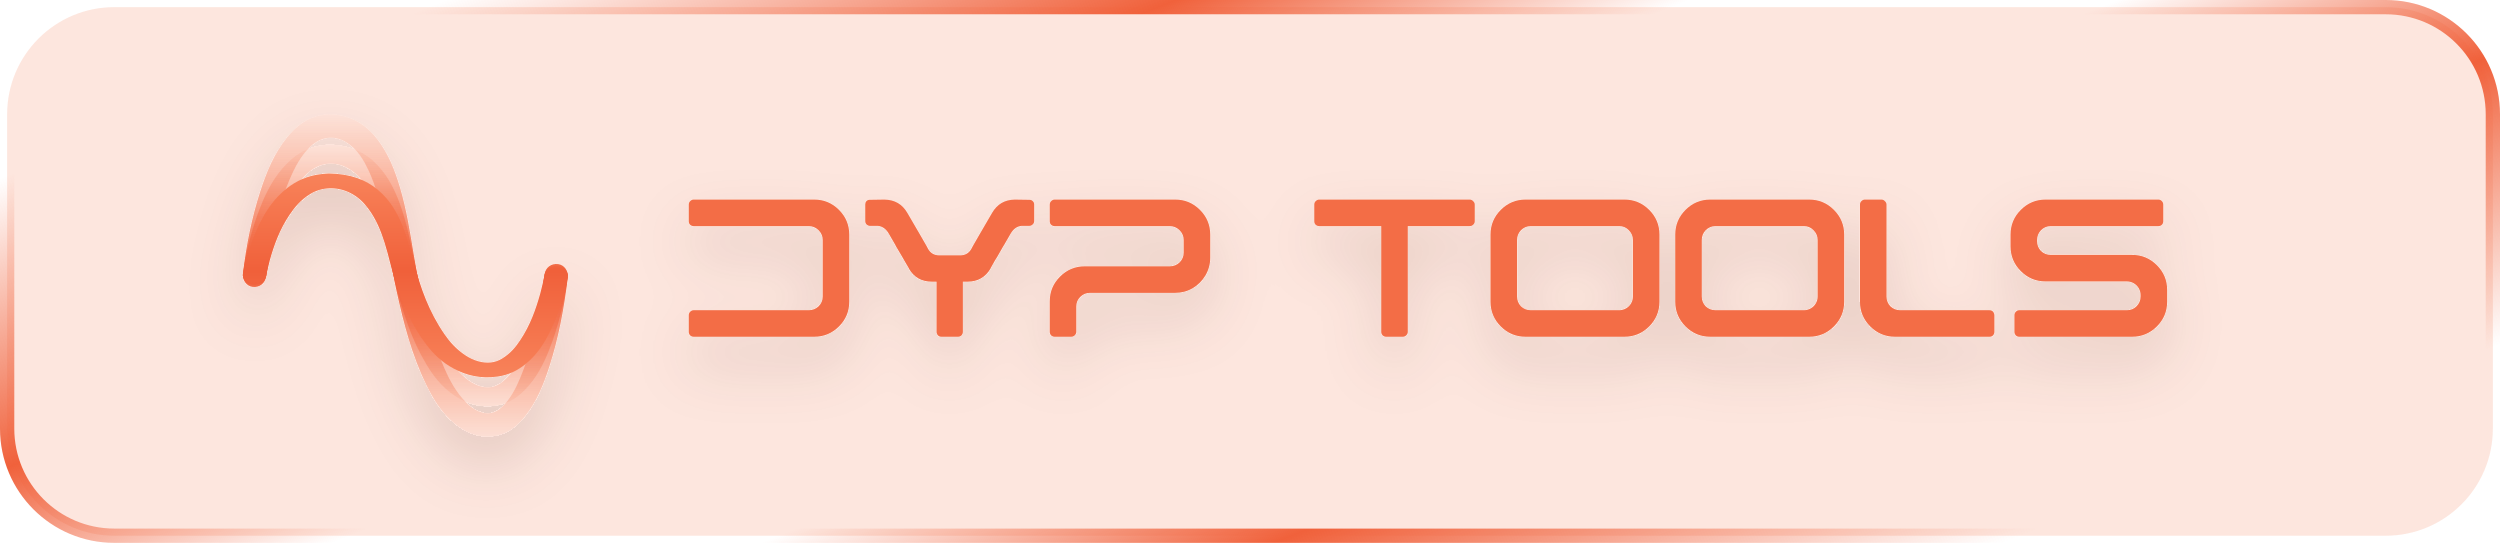
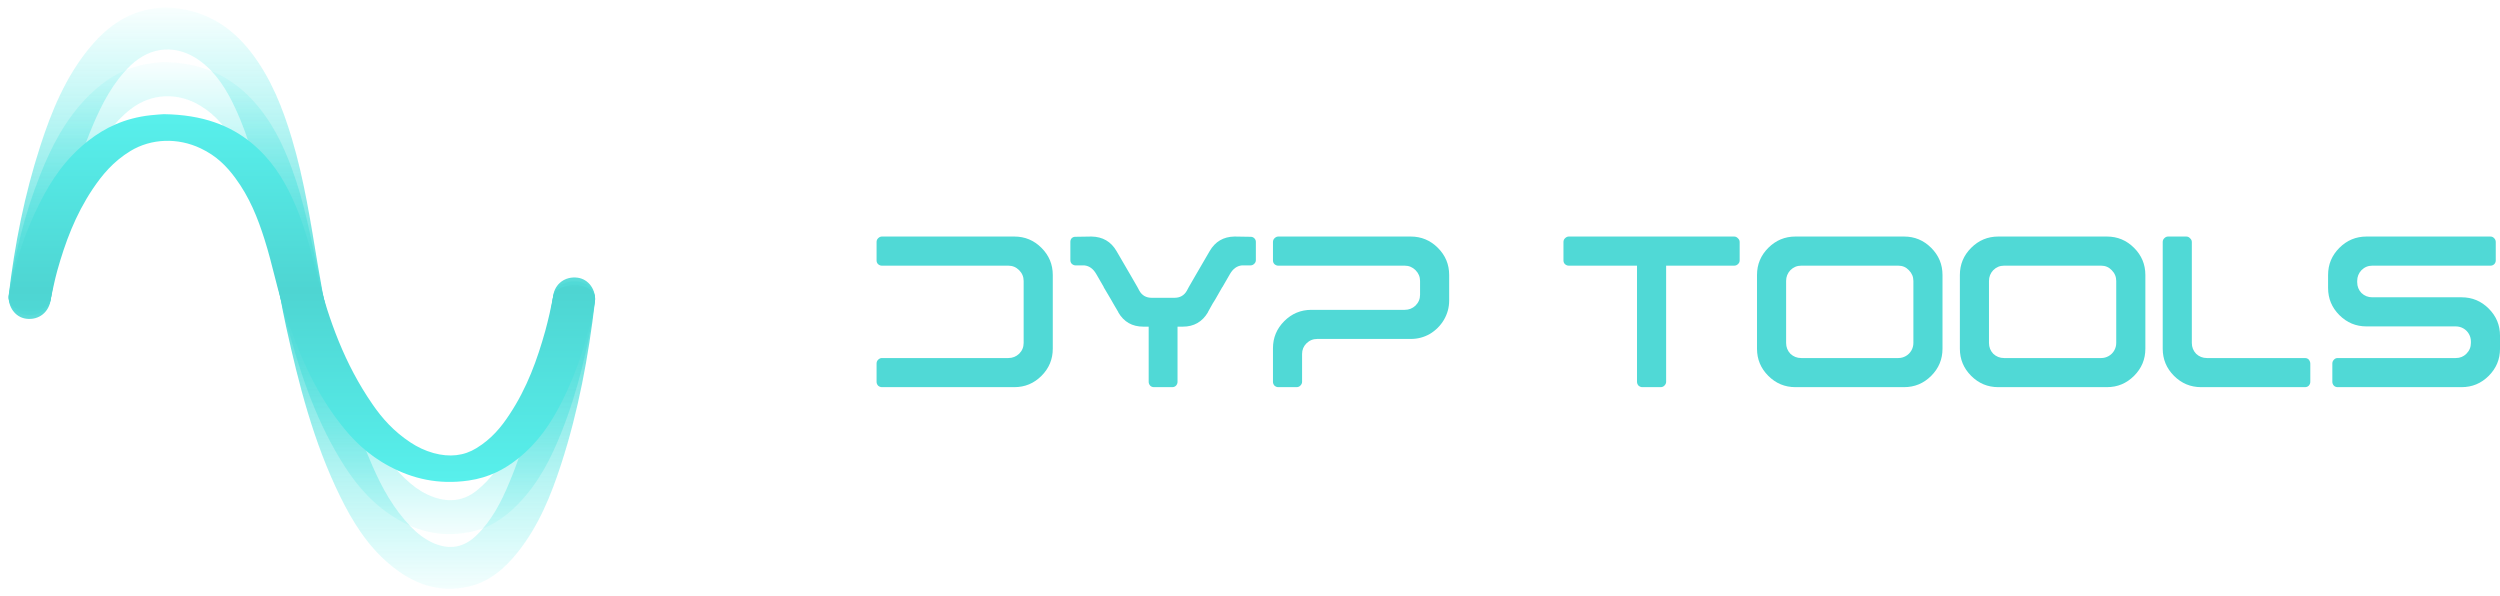
- <svg xmlns="http://www.w3.org/2000/svg" width="175" height="38" viewBox="0 0 175 38" fill="none">
-   <rect x="0.5" y="0.5" width="174" height="37" rx="7.5" fill="#F8845B" fill-opacity="0.2" stroke="url(#paint0_linear_1_4596)" />
-   <rect x="174.5" y="37.5" width="174" height="37" rx="7.5" transform="rotate(-180 174.5 37.5)" stroke="url(#paint1_linear_1_4596)" />
-   <g filter="url(#filter0_d_1_4596)">
-     <path d="M48.215 22.067C48.215 21.971 48.247 21.891 48.311 21.827C48.386 21.753 48.465 21.715 48.551 21.715H56.615C56.882 21.715 57.111 21.625 57.303 21.443C57.495 21.251 57.591 21.022 57.591 20.755V16.803C57.591 16.537 57.495 16.307 57.303 16.115C57.111 15.923 56.882 15.827 56.615 15.827H48.551C48.465 15.827 48.386 15.795 48.311 15.731C48.247 15.667 48.215 15.587 48.215 15.491V14.323C48.215 14.227 48.247 14.147 48.311 14.083C48.386 14.009 48.465 13.971 48.551 13.971H56.999C57.671 13.971 58.247 14.211 58.727 14.691C59.207 15.171 59.447 15.747 59.447 16.419V21.123C59.447 21.795 59.207 22.371 58.727 22.851C58.247 23.331 57.671 23.571 56.999 23.571H48.551C48.465 23.571 48.386 23.539 48.311 23.475C48.247 23.401 48.215 23.321 48.215 23.235V22.067Z" fill="#F36D46" />
-     <path d="M62.216 16.355C62.024 16.025 61.773 15.843 61.464 15.811H60.904C60.819 15.811 60.739 15.779 60.664 15.715C60.6 15.651 60.568 15.571 60.568 15.475V14.307C60.568 14.222 60.594 14.147 60.648 14.083C60.712 14.019 60.786 13.987 60.872 13.987L61.912 13.971C62.627 13.982 63.16 14.291 63.512 14.899L64.36 16.355L64.84 17.187L64.968 17.427C65.138 17.726 65.4 17.875 65.752 17.875H67.208C67.56 17.875 67.821 17.726 67.992 17.427L68.12 17.187L68.6 16.355L69.448 14.899C69.8 14.291 70.328 13.982 71.032 13.971L72.072 13.987C72.157 13.987 72.232 14.019 72.296 14.083C72.36 14.147 72.392 14.222 72.392 14.307V15.475C72.392 15.571 72.355 15.651 72.28 15.715C72.216 15.779 72.136 15.811 72.04 15.811H71.496C71.186 15.843 70.936 16.025 70.744 16.355L70.264 17.187L70.248 17.203L69.8 17.987L69.64 18.243L69.336 18.787V18.803C68.973 19.411 68.44 19.715 67.736 19.715H67.4V23.235C67.4 23.321 67.368 23.401 67.304 23.475C67.24 23.539 67.16 23.571 67.064 23.571H65.896C65.8 23.571 65.72 23.539 65.656 23.475C65.592 23.401 65.56 23.321 65.56 23.235V19.715H65.224C64.509 19.715 63.976 19.411 63.624 18.803V18.787L63.304 18.243L63.16 17.987L62.696 17.203V17.187L62.216 16.355Z" fill="#F36D46" />
-     <path d="M75.931 18.643H81.883C82.149 18.643 82.379 18.553 82.571 18.371C82.763 18.179 82.859 17.95 82.859 17.683V16.803C82.859 16.537 82.763 16.307 82.571 16.115C82.379 15.923 82.149 15.827 81.883 15.827H73.819C73.733 15.827 73.653 15.795 73.579 15.731C73.515 15.667 73.483 15.587 73.483 15.491V14.323C73.483 14.227 73.515 14.147 73.579 14.083C73.653 14.009 73.733 13.971 73.819 13.971H82.267C82.939 13.971 83.515 14.211 83.995 14.691C84.475 15.171 84.715 15.747 84.715 16.419V18.051C84.715 18.489 84.603 18.899 84.379 19.283C84.155 19.657 83.856 19.955 83.483 20.179C83.109 20.393 82.704 20.499 82.267 20.499H76.299C76.032 20.499 75.803 20.595 75.611 20.787C75.429 20.969 75.339 21.193 75.339 21.459V23.235C75.339 23.321 75.301 23.401 75.227 23.475C75.163 23.539 75.083 23.571 74.987 23.571H73.819C73.733 23.571 73.653 23.539 73.579 23.475C73.515 23.401 73.483 23.321 73.483 23.235V21.091C73.483 20.419 73.723 19.843 74.203 19.363C74.683 18.883 75.259 18.643 75.931 18.643Z" fill="#F36D46" />
-     <path d="M96.688 15.827H92.336C92.251 15.827 92.171 15.795 92.096 15.731C92.032 15.667 92 15.587 92 15.491V14.323C92 14.227 92.032 14.147 92.096 14.083C92.171 14.009 92.251 13.971 92.336 13.971H102.88C102.976 13.971 103.056 14.009 103.12 14.083C103.195 14.147 103.232 14.227 103.232 14.323V15.491C103.232 15.587 103.195 15.667 103.12 15.731C103.056 15.795 102.976 15.827 102.88 15.827H98.544V23.235C98.544 23.321 98.507 23.401 98.432 23.475C98.368 23.539 98.288 23.571 98.192 23.571H97.024C96.939 23.571 96.859 23.539 96.784 23.475C96.72 23.401 96.688 23.321 96.688 23.235V15.827Z" fill="#F36D46" />
-     <path d="M104.337 16.419C104.337 15.747 104.577 15.171 105.057 14.691C105.537 14.211 106.113 13.971 106.785 13.971H113.713C114.385 13.971 114.961 14.211 115.441 14.691C115.921 15.171 116.161 15.747 116.161 16.419V21.123C116.161 21.795 115.921 22.371 115.441 22.851C114.961 23.331 114.385 23.571 113.713 23.571H106.785C106.113 23.571 105.537 23.331 105.057 22.851C104.577 22.371 104.337 21.795 104.337 21.123V16.419ZM106.193 20.755C106.193 21.022 106.284 21.251 106.465 21.443C106.657 21.625 106.886 21.715 107.153 21.715H113.345C113.516 21.715 113.676 21.673 113.825 21.587C113.974 21.502 114.092 21.385 114.177 21.235C114.262 21.086 114.305 20.926 114.305 20.755V16.803C114.305 16.537 114.209 16.307 114.017 16.115C113.836 15.923 113.612 15.827 113.345 15.827H107.153C106.886 15.827 106.657 15.923 106.465 16.115C106.284 16.307 106.193 16.537 106.193 16.803V20.755Z" fill="#F36D46" />
-     <path d="M117.268 16.419C117.268 15.747 117.508 15.171 117.988 14.691C118.468 14.211 119.044 13.971 119.716 13.971H126.644C127.316 13.971 127.892 14.211 128.372 14.691C128.852 15.171 129.092 15.747 129.092 16.419V21.123C129.092 21.795 128.852 22.371 128.372 22.851C127.892 23.331 127.316 23.571 126.644 23.571H119.716C119.044 23.571 118.468 23.331 117.988 22.851C117.508 22.371 117.268 21.795 117.268 21.123V16.419ZM119.124 20.755C119.124 21.022 119.214 21.251 119.396 21.443C119.588 21.625 119.817 21.715 120.084 21.715H126.276C126.446 21.715 126.606 21.673 126.756 21.587C126.905 21.502 127.022 21.385 127.108 21.235C127.193 21.086 127.236 20.926 127.236 20.755V16.803C127.236 16.537 127.14 16.307 126.948 16.115C126.766 15.923 126.542 15.827 126.276 15.827H120.084C119.817 15.827 119.588 15.923 119.396 16.115C119.214 16.307 119.124 16.537 119.124 16.803V20.755Z" fill="#F36D46" />
-     <path d="M130.199 21.123V14.323C130.199 14.227 130.231 14.147 130.295 14.083C130.369 14.009 130.449 13.971 130.535 13.971H131.702C131.799 13.971 131.879 14.009 131.943 14.083C132.017 14.147 132.055 14.227 132.055 14.323V20.755C132.055 21.022 132.145 21.251 132.326 21.443C132.519 21.625 132.748 21.715 133.015 21.715H139.271C139.334 21.715 139.393 21.731 139.447 21.763C139.5 21.795 139.537 21.838 139.559 21.891C139.59 21.945 139.606 22.003 139.606 22.067V23.235C139.606 23.321 139.575 23.401 139.511 23.475C139.447 23.539 139.367 23.571 139.271 23.571H132.646C131.974 23.571 131.399 23.331 130.919 22.851C130.439 22.371 130.199 21.795 130.199 21.123Z" fill="#F36D46" />
-     <path d="M141.011 22.067C141.011 21.971 141.043 21.891 141.107 21.827C141.171 21.753 141.251 21.715 141.347 21.715H148.883C149.15 21.715 149.374 21.625 149.555 21.443C149.747 21.251 149.843 21.022 149.843 20.755V20.659C149.843 20.489 149.8 20.329 149.715 20.179C149.63 20.03 149.512 19.913 149.363 19.827C149.214 19.742 149.054 19.699 148.883 19.699H143.187C142.515 19.699 141.939 19.459 141.459 18.979C140.979 18.499 140.739 17.923 140.739 17.251V16.419C140.739 15.747 140.979 15.171 141.459 14.691C141.939 14.211 142.515 13.971 143.187 13.971H151.091C151.187 13.971 151.267 14.009 151.331 14.083C151.395 14.147 151.427 14.227 151.427 14.323V15.491C151.427 15.587 151.395 15.667 151.331 15.731C151.267 15.795 151.187 15.827 151.091 15.827H143.555C143.288 15.827 143.059 15.923 142.867 16.115C142.686 16.307 142.595 16.537 142.595 16.803V16.883C142.595 17.15 142.686 17.379 142.867 17.571C143.059 17.753 143.288 17.843 143.555 17.843H149.251C149.923 17.843 150.499 18.083 150.979 18.563C151.459 19.043 151.699 19.619 151.699 20.291V21.123C151.699 21.795 151.459 22.371 150.979 22.851C150.499 23.331 149.923 23.571 149.251 23.571H141.347C141.251 23.571 141.171 23.539 141.107 23.475C141.043 23.401 141.011 23.321 141.011 23.235V22.067Z" fill="#F36D46" />
-     <path d="M23.02 10.121C24.534 10.147 25.599 10.685 26.433 11.568C27.187 12.376 27.637 13.302 27.988 14.259C28.464 15.552 28.715 16.882 28.986 18.212C29.436 20.387 30.018 22.537 31.117 24.574C31.487 25.265 31.937 25.92 32.592 26.473C32.85 26.691 33.141 26.877 33.485 27C34.107 27.218 34.663 27.138 35.145 26.755C35.741 26.287 36.111 25.696 36.422 25.09C37.117 23.749 37.507 22.334 37.818 20.909C37.937 20.345 38.036 19.781 38.122 19.217C38.182 18.829 38.592 18.584 39.075 18.637C39.505 18.685 39.796 19.026 39.743 19.398C39.492 21.127 39.102 22.834 38.44 24.494C38.043 25.489 37.56 26.457 36.746 27.287C36.244 27.797 35.648 28.218 34.841 28.367C33.664 28.585 32.665 28.271 31.778 27.665C30.918 27.079 30.336 26.319 29.853 25.515C28.828 23.819 28.259 22.01 27.763 20.18C27.419 18.909 27.24 17.616 26.922 16.345C26.665 15.297 26.347 14.259 25.785 13.286C25.46 12.727 25.077 12.206 24.448 11.823C23.562 11.28 22.53 11.328 21.73 11.951C21.048 12.483 20.625 13.153 20.261 13.844C19.579 15.153 19.189 16.526 18.885 17.919C18.786 18.382 18.713 18.85 18.634 19.318C18.567 19.723 18.177 19.978 17.688 19.93C17.251 19.887 16.953 19.547 17.006 19.159C17.238 17.579 17.615 16.025 18.217 14.515C18.653 13.408 19.196 12.339 20.109 11.424C20.737 10.802 21.491 10.318 22.503 10.174C22.709 10.142 22.914 10.131 23.02 10.121Z" fill="url(#paint2_linear_1_4596)" />
-     <path d="M23.02 8C24.534 8.033 25.599 8.694 26.433 9.782C27.187 10.778 27.637 11.918 27.988 13.097C28.464 14.689 28.715 16.327 28.986 17.965C29.436 20.644 30.018 23.291 31.117 25.8C31.487 26.652 31.937 27.458 32.592 28.139C32.85 28.408 33.141 28.637 33.485 28.788C34.107 29.056 34.663 28.958 35.145 28.486C35.741 27.91 36.111 27.183 36.422 26.436C37.117 24.785 37.507 23.042 37.818 21.286C37.937 20.592 38.036 19.897 38.122 19.203C38.182 18.725 38.592 18.423 39.075 18.489C39.505 18.548 39.796 18.967 39.743 19.426C39.492 21.555 39.102 23.658 38.44 25.702C38.043 26.927 37.56 28.119 36.746 29.141C36.244 29.77 35.648 30.288 34.841 30.471C33.664 30.74 32.665 30.353 31.778 29.607C30.918 28.886 30.336 27.949 29.853 26.96C28.828 24.87 28.259 22.642 27.763 20.389C27.419 18.823 27.24 17.231 26.922 15.665C26.665 14.374 26.347 13.097 25.785 11.898C25.46 11.21 25.077 10.568 24.448 10.096C23.562 9.428 22.53 9.487 21.73 10.254C21.048 10.909 20.625 11.734 20.261 12.586C19.579 14.198 19.189 15.888 18.885 17.604C18.786 18.174 18.713 18.751 18.634 19.327C18.567 19.825 18.177 20.14 17.688 20.081C17.251 20.028 16.953 19.609 17.006 19.131C17.238 17.185 17.615 15.272 18.217 13.411C18.653 12.049 19.196 10.732 20.109 9.605C20.737 8.839 21.491 8.242 22.503 8.066C22.709 8.026 22.914 8.013 23.02 8Z" fill="url(#paint3_linear_1_4596)" />
-     <path d="M23.02 12.145C24.534 12.166 25.599 12.584 26.433 13.272C27.187 13.902 27.637 14.623 27.988 15.369C28.464 16.376 28.715 17.412 28.986 18.448C29.436 20.142 30.018 21.816 31.117 23.403C31.487 23.942 31.937 24.452 32.592 24.883C32.85 25.052 33.141 25.198 33.485 25.293C34.107 25.463 34.663 25.401 35.145 25.102C35.741 24.738 36.111 24.278 36.422 23.805C37.117 22.761 37.507 21.659 37.818 20.548C37.937 20.109 38.036 19.67 38.122 19.231C38.182 18.928 38.592 18.738 39.075 18.779C39.505 18.816 39.796 19.081 39.743 19.372C39.492 20.718 39.102 22.048 38.44 23.341C38.043 24.116 37.56 24.87 36.746 25.517C36.244 25.914 35.648 26.242 34.841 26.358C33.664 26.527 32.665 26.283 31.778 25.811C30.918 25.355 30.336 24.762 29.853 24.137C28.828 22.815 28.259 21.406 27.763 19.981C27.419 18.99 27.24 17.983 26.922 16.993C26.665 16.177 26.347 15.369 25.785 14.611C25.46 14.175 25.077 13.769 24.448 13.471C23.562 13.048 22.53 13.086 21.73 13.57C21.048 13.985 20.625 14.507 20.261 15.046C19.579 16.065 19.189 17.134 18.885 18.22C18.786 18.58 18.713 18.945 18.634 19.309C18.567 19.624 18.177 19.823 17.688 19.786C17.251 19.753 16.953 19.488 17.006 19.185C17.238 17.954 17.615 16.744 18.217 15.568C18.653 14.706 19.196 13.873 20.109 13.16C20.737 12.675 21.491 12.298 22.503 12.187C22.709 12.162 22.914 12.153 23.02 12.145Z" fill="url(#paint4_linear_1_4596)" />
-   </g>
+ <svg xmlns="http://www.w3.org/2000/svg" width="172" height="41" viewBox="0 0 172 41" fill="none">
+   <path d="M60.308 25.013C60.308 24.909 60.342 24.823 60.411 24.754C60.492 24.673 60.578 24.633 60.67 24.633H69.374C69.662 24.633 69.909 24.535 70.117 24.339C70.324 24.132 70.427 23.884 70.427 23.597V19.331C70.427 19.043 70.324 18.796 70.117 18.588C69.909 18.381 69.662 18.278 69.374 18.278H60.67C60.578 18.278 60.492 18.243 60.411 18.174C60.342 18.105 60.308 18.019 60.308 17.915V16.654C60.308 16.551 60.342 16.464 60.411 16.395C60.492 16.315 60.578 16.274 60.67 16.274H69.788C70.514 16.274 71.135 16.534 71.653 17.052C72.172 17.57 72.431 18.191 72.431 18.917V23.994C72.431 24.719 72.172 25.341 71.653 25.859C71.135 26.377 70.514 26.636 69.788 26.636H60.67C60.578 26.636 60.492 26.601 60.411 26.532C60.342 26.452 60.308 26.365 60.308 26.273V25.013Z" fill="#50D9D6" />
+   <path d="M75.419 18.848C75.212 18.491 74.942 18.295 74.608 18.26H74.003C73.911 18.26 73.825 18.226 73.744 18.157C73.675 18.088 73.641 18.001 73.641 17.898V16.637C73.641 16.545 73.669 16.464 73.727 16.395C73.796 16.326 73.877 16.292 73.969 16.292L75.091 16.274C75.862 16.286 76.438 16.62 76.818 17.276L77.733 18.848L78.251 19.745L78.39 20.005C78.574 20.327 78.856 20.488 79.236 20.488H80.807C81.187 20.488 81.469 20.327 81.653 20.005L81.792 19.745L82.31 18.848L83.225 17.276C83.605 16.62 84.175 16.286 84.935 16.274L86.057 16.292C86.149 16.292 86.23 16.326 86.299 16.395C86.368 16.464 86.403 16.545 86.403 16.637V17.898C86.403 18.001 86.362 18.088 86.282 18.157C86.213 18.226 86.126 18.26 86.023 18.26H85.436C85.102 18.295 84.831 18.491 84.624 18.848L84.106 19.745L84.088 19.763L83.605 20.609L83.432 20.885L83.104 21.473V21.49C82.713 22.146 82.137 22.474 81.377 22.474H81.014V26.273C81.014 26.365 80.98 26.452 80.911 26.532C80.842 26.601 80.755 26.636 80.652 26.636H79.391C79.288 26.636 79.201 26.601 79.132 26.532C79.063 26.452 79.029 26.365 79.029 26.273V22.474H78.666C77.894 22.474 77.319 22.146 76.939 21.49V21.473L76.594 20.885L76.438 20.609L75.937 19.763V19.745L75.419 18.848Z" fill="#50D9D6" />
+   <path d="M90.222 21.317H96.646C96.934 21.317 97.181 21.219 97.389 21.023C97.596 20.816 97.7 20.569 97.7 20.281V19.331C97.7 19.043 97.596 18.796 97.389 18.588C97.181 18.381 96.934 18.278 96.646 18.278H87.942C87.85 18.278 87.764 18.243 87.683 18.174C87.614 18.105 87.58 18.019 87.58 17.915V16.654C87.58 16.551 87.614 16.464 87.683 16.395C87.764 16.315 87.85 16.274 87.942 16.274H97.061C97.786 16.274 98.408 16.534 98.926 17.052C99.444 17.57 99.703 18.191 99.703 18.917V20.678C99.703 21.15 99.582 21.593 99.34 22.008C99.098 22.411 98.776 22.733 98.373 22.975C97.97 23.205 97.533 23.32 97.061 23.32H90.619C90.331 23.32 90.084 23.424 89.877 23.631C89.681 23.827 89.583 24.069 89.583 24.356V26.273C89.583 26.365 89.543 26.452 89.462 26.532C89.393 26.601 89.307 26.636 89.203 26.636H87.942C87.85 26.636 87.764 26.601 87.683 26.532C87.614 26.452 87.58 26.365 87.58 26.273V23.959C87.58 23.234 87.839 22.612 88.357 22.094C88.875 21.576 89.497 21.317 90.222 21.317Z" fill="#50D9D6" />
+   <path d="M112.626 18.278H107.929C107.837 18.278 107.751 18.243 107.67 18.174C107.601 18.105 107.566 18.019 107.566 17.915V16.654C107.566 16.551 107.601 16.464 107.67 16.395C107.751 16.315 107.837 16.274 107.929 16.274H119.309C119.413 16.274 119.499 16.315 119.569 16.395C119.649 16.464 119.689 16.551 119.689 16.654V17.915C119.689 18.019 119.649 18.105 119.569 18.174C119.499 18.243 119.413 18.278 119.309 18.278H114.63V26.273C114.63 26.365 114.589 26.452 114.509 26.532C114.44 26.601 114.353 26.636 114.25 26.636H112.989C112.897 26.636 112.811 26.601 112.73 26.532C112.661 26.452 112.626 26.365 112.626 26.273V18.278Z" fill="#50D9D6" />
+   <path d="M120.882 18.917C120.882 18.191 121.141 17.57 121.659 17.052C122.177 16.534 122.799 16.274 123.524 16.274H131.002C131.727 16.274 132.349 16.534 132.867 17.052C133.385 17.57 133.644 18.191 133.644 18.917V23.994C133.644 24.719 133.385 25.341 132.867 25.859C132.349 26.377 131.727 26.636 131.002 26.636H123.524C122.799 26.636 122.177 26.377 121.659 25.859C121.141 25.341 120.882 24.719 120.882 23.994V18.917ZM122.885 23.597C122.885 23.884 122.983 24.132 123.179 24.339C123.386 24.535 123.634 24.633 123.921 24.633H130.605C130.789 24.633 130.962 24.587 131.123 24.495C131.284 24.402 131.411 24.276 131.503 24.115C131.595 23.953 131.641 23.781 131.641 23.597V19.331C131.641 19.043 131.537 18.796 131.33 18.588C131.134 18.381 130.892 18.278 130.605 18.278H123.921C123.634 18.278 123.386 18.381 123.179 18.588C122.983 18.796 122.885 19.043 122.885 19.331V23.597Z" fill="#50D9D6" />
+   <path d="M134.839 18.917C134.839 18.191 135.098 17.57 135.616 17.052C136.134 16.534 136.755 16.274 137.481 16.274H144.958C145.684 16.274 146.305 16.534 146.823 17.052C147.342 17.57 147.601 18.191 147.601 18.917V23.994C147.601 24.719 147.342 25.341 146.823 25.859C146.305 26.377 145.684 26.636 144.958 26.636H137.481C136.755 26.636 136.134 26.377 135.616 25.859C135.098 25.341 134.839 24.719 134.839 23.994V18.917ZM136.842 23.597C136.842 23.884 136.94 24.132 137.135 24.339C137.343 24.535 137.59 24.633 137.878 24.633H144.561C144.745 24.633 144.918 24.587 145.079 24.495C145.24 24.402 145.367 24.276 145.459 24.115C145.551 23.953 145.597 23.781 145.597 23.597V19.331C145.597 19.043 145.494 18.796 145.286 18.588C145.091 18.381 144.849 18.278 144.561 18.278H137.878C137.59 18.278 137.343 18.381 137.135 18.588C136.94 18.796 136.842 19.043 136.842 19.331V23.597Z" fill="#50D9D6" />
+   <path d="M148.795 23.994V16.654C148.795 16.551 148.83 16.464 148.899 16.395C148.979 16.315 149.066 16.274 149.158 16.274H150.418C150.522 16.274 150.608 16.315 150.677 16.395C150.758 16.464 150.798 16.551 150.798 16.654V23.597C150.798 23.884 150.896 24.132 151.092 24.339C151.299 24.535 151.547 24.633 151.835 24.633H158.587C158.656 24.633 158.719 24.65 158.777 24.684C158.834 24.719 158.875 24.765 158.898 24.823C158.932 24.88 158.949 24.944 158.949 25.013V26.273C158.949 26.365 158.915 26.452 158.846 26.532C158.777 26.601 158.69 26.636 158.587 26.636H151.437C150.712 26.636 150.09 26.377 149.572 25.859C149.054 25.341 148.795 24.719 148.795 23.994Z" fill="#50D9D6" />
+   <path d="M160.465 25.013C160.465 24.909 160.5 24.823 160.569 24.754C160.638 24.673 160.724 24.633 160.828 24.633H168.962C169.25 24.633 169.491 24.535 169.687 24.339C169.894 24.132 169.998 23.884 169.998 23.597V23.493C169.998 23.309 169.952 23.136 169.86 22.975C169.768 22.814 169.641 22.687 169.48 22.595C169.319 22.503 169.146 22.457 168.962 22.457H162.814C162.089 22.457 161.467 22.198 160.949 21.68C160.431 21.162 160.172 20.54 160.172 19.815V18.917C160.172 18.191 160.431 17.57 160.949 17.052C161.467 16.534 162.089 16.274 162.814 16.274H171.345C171.449 16.274 171.535 16.315 171.604 16.395C171.673 16.464 171.708 16.551 171.708 16.654V17.915C171.708 18.019 171.673 18.105 171.604 18.174C171.535 18.243 171.449 18.278 171.345 18.278H163.211C162.923 18.278 162.676 18.381 162.469 18.588C162.273 18.796 162.175 19.043 162.175 19.331V19.417C162.175 19.705 162.273 19.953 162.469 20.16C162.676 20.356 162.923 20.454 163.211 20.454H169.359C170.084 20.454 170.706 20.713 171.224 21.231C171.742 21.749 172.001 22.37 172.001 23.096V23.994C172.001 24.719 171.742 25.341 171.224 25.859C170.706 26.377 170.084 26.636 169.359 26.636H160.828C160.724 26.636 160.638 26.601 160.569 26.532C160.5 26.452 160.465 26.365 160.465 26.273V25.013Z" fill="#50D9D6" />
+   <path d="M11.272 4.267C13.959 4.314 15.848 5.267 17.326 6.833C18.663 8.267 19.461 9.908 20.083 11.606C20.927 13.899 21.373 16.257 21.854 18.616C22.652 22.474 23.684 26.285 25.632 29.898C26.289 31.125 27.087 32.285 28.248 33.267C28.706 33.653 29.222 33.983 29.832 34.2C30.935 34.587 31.921 34.446 32.777 33.767C33.833 32.936 34.49 31.889 35.041 30.814C36.273 28.436 36.965 25.927 37.517 23.399C37.728 22.399 37.904 21.399 38.056 20.399C38.162 19.71 38.889 19.276 39.746 19.37C40.508 19.455 41.025 20.059 40.931 20.719C40.485 23.785 39.793 26.814 38.62 29.757C37.916 31.521 37.059 33.238 35.616 34.71C34.724 35.615 33.669 36.361 32.237 36.625C30.149 37.012 28.377 36.455 26.805 35.38C25.28 34.342 24.248 32.993 23.391 31.568C21.573 28.559 20.564 25.351 19.684 22.106C19.074 19.851 18.757 17.559 18.194 15.304C17.736 13.446 17.173 11.606 16.176 9.88C15.601 8.889 14.921 7.965 13.806 7.285C12.234 6.323 10.404 6.408 8.984 7.512C7.776 8.455 7.025 9.644 6.38 10.87C5.171 13.191 4.479 15.625 3.939 18.097C3.763 18.918 3.634 19.748 3.494 20.578C3.376 21.295 2.684 21.748 1.816 21.663C1.042 21.587 0.514 20.983 0.607 20.295C1.018 17.493 1.687 14.738 2.754 12.059C3.529 10.097 4.491 8.201 6.11 6.578C7.224 5.474 8.562 4.616 10.357 4.361C10.721 4.304 11.084 4.285 11.272 4.267Z" fill="url(#paint0_linear_128_4031)" />
+   <path d="M11.272 0.505C13.959 0.563 15.848 1.736 17.326 3.665C18.663 5.431 19.461 7.453 20.083 9.544C20.927 12.367 21.373 15.272 21.854 18.177C22.652 22.929 23.684 27.623 25.632 32.073C26.289 33.583 27.087 35.012 28.248 36.221C28.706 36.697 29.222 37.103 29.832 37.371C30.935 37.847 31.921 37.673 32.777 36.836C33.833 35.814 34.49 34.524 35.041 33.2C36.273 30.272 36.965 27.181 37.517 24.067C37.728 22.836 37.904 21.604 38.056 20.373C38.162 19.524 38.889 18.99 39.746 19.106C40.508 19.211 41.025 19.954 40.931 20.768C40.485 24.544 39.793 28.273 38.62 31.898C37.916 34.071 37.059 36.186 35.616 37.998C34.724 39.114 33.669 40.031 32.237 40.357C30.149 40.833 28.377 40.148 26.805 38.823C25.28 37.545 24.248 35.883 23.391 34.129C21.573 30.423 20.564 26.473 19.684 22.476C19.074 19.699 18.757 16.875 18.194 14.099C17.736 11.81 17.173 9.544 16.176 7.418C15.601 6.198 14.921 5.059 13.806 4.223C12.234 3.038 10.404 3.142 8.984 4.502C7.776 5.664 7.025 7.127 6.38 8.638C5.171 11.496 4.479 14.494 3.939 17.538C3.763 18.549 3.634 19.571 3.494 20.593C3.376 21.477 2.684 22.034 1.816 21.93C1.042 21.837 0.514 21.093 0.607 20.245C1.018 16.794 1.687 13.402 2.754 10.102C3.529 7.685 4.491 5.35 6.11 3.351C7.224 1.992 8.562 0.935 10.357 0.621C10.721 0.551 11.084 0.528 11.272 0.505Z" fill="url(#paint1_linear_128_4031)" />
+   <path d="M11.272 7.855C13.959 7.892 15.848 8.634 17.326 9.854C18.663 10.971 19.461 12.25 20.083 13.573C20.927 15.358 21.373 17.195 21.854 19.033C22.652 22.038 23.684 25.007 25.632 27.821C26.289 28.777 27.087 29.681 28.248 30.445C28.706 30.746 29.222 31.003 29.832 31.172C30.935 31.474 31.921 31.363 32.777 30.834C33.833 30.188 34.49 29.372 35.041 28.534C36.273 26.682 36.965 24.728 37.517 22.758C37.728 21.979 37.904 21.2 38.056 20.421C38.162 19.885 38.889 19.547 39.746 19.62C40.508 19.687 41.025 20.157 40.931 20.671C40.485 23.06 39.793 25.418 38.62 27.711C37.916 29.085 37.059 30.423 35.616 31.569C34.724 32.275 33.669 32.855 32.237 33.061C30.149 33.362 28.377 32.929 26.805 32.091C25.28 31.283 24.248 30.232 23.391 29.122C21.573 26.778 20.564 24.279 19.684 21.752C19.074 19.995 18.757 18.209 18.194 16.453C17.736 15.006 17.173 13.573 16.176 12.228C15.601 11.456 14.921 10.736 13.806 10.207C12.234 9.457 10.404 9.524 8.984 10.383C7.776 11.118 7.025 12.044 6.38 12.999C5.171 14.807 4.479 16.703 3.939 18.628C3.763 19.268 3.634 19.914 3.494 20.561C3.376 21.12 2.684 21.472 1.816 21.406C1.042 21.347 0.514 20.877 0.607 20.341C1.018 18.158 1.687 16.012 2.754 13.925C3.529 12.397 4.491 10.92 6.11 9.656C7.224 8.796 8.562 8.127 10.357 7.929C10.721 7.885 11.084 7.87 11.272 7.855Z" fill="url(#paint2_linear_128_4031)" />
  <defs>
-     <filter id="filter0_d_1_4596" x="13" y="6" width="142.699" height="30.557" filterUnits="userSpaceOnUse" color-interpolation-filters="sRGB">
-       <feFlood flood-opacity="0" result="BackgroundImageFix" />
-       <feColorMatrix in="SourceAlpha" type="matrix" values="0 0 0 0 0 0 0 0 0 0 0 0 0 0 0 0 0 0 127 0" result="hardAlpha" />
-       <feOffset dy="2" />
-       <feGaussianBlur stdDeviation="2" />
-       <feComposite in2="hardAlpha" operator="out" />
-       <feColorMatrix type="matrix" values="0 0 0 0 0.317 0 0 0 0 0.116 0 0 0 0 0.063 0 0 0 0.15 0" />
-       <feBlend mode="normal" in2="BackgroundImageFix" result="effect1_dropShadow_1_4596" />
-       <feBlend mode="normal" in="SourceGraphic" in2="effect1_dropShadow_1_4596" result="shape" />
-     </filter>
-     <linearGradient id="paint0_linear_1_4596" x1="29.5" y1="35.5" x2="17.5" y2="5.5" gradientUnits="userSpaceOnUse">
-       <stop stop-color="#F0613B" stop-opacity="0" />
-       <stop offset="0.413" stop-color="#F0613B" />
-       <stop offset="1" stop-color="#F0613B" stop-opacity="0" />
+     <linearGradient id="paint0_linear_128_4031" x1="20.771" y1="0.297" x2="20.771" y2="37.999" gradientUnits="userSpaceOnUse">
+       <stop offset="0.087" stop-color="#58F0EC" stop-opacity="0" />
+       <stop offset="0.536" stop-color="#50D9D6" />
+       <stop offset="1" stop-color="#58F0EC" stop-opacity="0" />
    </linearGradient>
-     <linearGradient id="paint1_linear_1_4596" x1="204.5" y1="73.5" x2="192.5" y2="43.5" gradientUnits="userSpaceOnUse">
-       <stop stop-color="#F0613B" stop-opacity="0" />
-       <stop offset="0.413" stop-color="#F0613B" />
-       <stop offset="1" stop-color="#F0613B" stop-opacity="0" />
+     <linearGradient id="paint1_linear_128_4031" x1="20.771" y1="-4.383" x2="20.771" y2="42.049" gradientUnits="userSpaceOnUse">
+       <stop offset="0.087" stop-color="#58F0EC" stop-opacity="0" />
+       <stop offset="0.536" stop-color="#50D9D6" />
+       <stop offset="1" stop-color="#58F0EC" stop-opacity="0" />
    </linearGradient>
-     <linearGradient id="paint2_linear_1_4596" x1="28.376" y1="7.883" x2="28.376" y2="29.141" gradientUnits="userSpaceOnUse">
-       <stop offset="0.087" stop-color="#F7835A" stop-opacity="0" />
-       <stop offset="0.536" stop-color="#F0603A" />
-       <stop offset="1" stop-color="#F7835A" stop-opacity="0" />
-     </linearGradient>
-     <linearGradient id="paint3_linear_1_4596" x1="28.376" y1="5.244" x2="28.376" y2="31.425" gradientUnits="userSpaceOnUse">
-       <stop offset="0.087" stop-color="#F8835A" stop-opacity="0" />
-       <stop offset="0.536" stop-color="#F0603A" />
-       <stop offset="1" stop-color="#F7835A" stop-opacity="0" />
-     </linearGradient>
-     <linearGradient id="paint4_linear_1_4596" x1="28.375" y1="12.145" x2="28.375" y2="26.412" gradientUnits="userSpaceOnUse">
-       <stop stop-color="#F8835A" />
-       <stop offset="0.479" stop-color="#F0603A" />
-       <stop offset="1" stop-color="#F8835A" />
+     <linearGradient id="paint2_linear_128_4031" x1="20.769" y1="7.855" x2="20.769" y2="33.157" gradientUnits="userSpaceOnUse">
+       <stop stop-color="#58F0EC" />
+       <stop offset="0.479" stop-color="#4ED5D2" />
+       <stop offset="1" stop-color="#58F0EC" />
    </linearGradient>
  </defs>
</svg>
